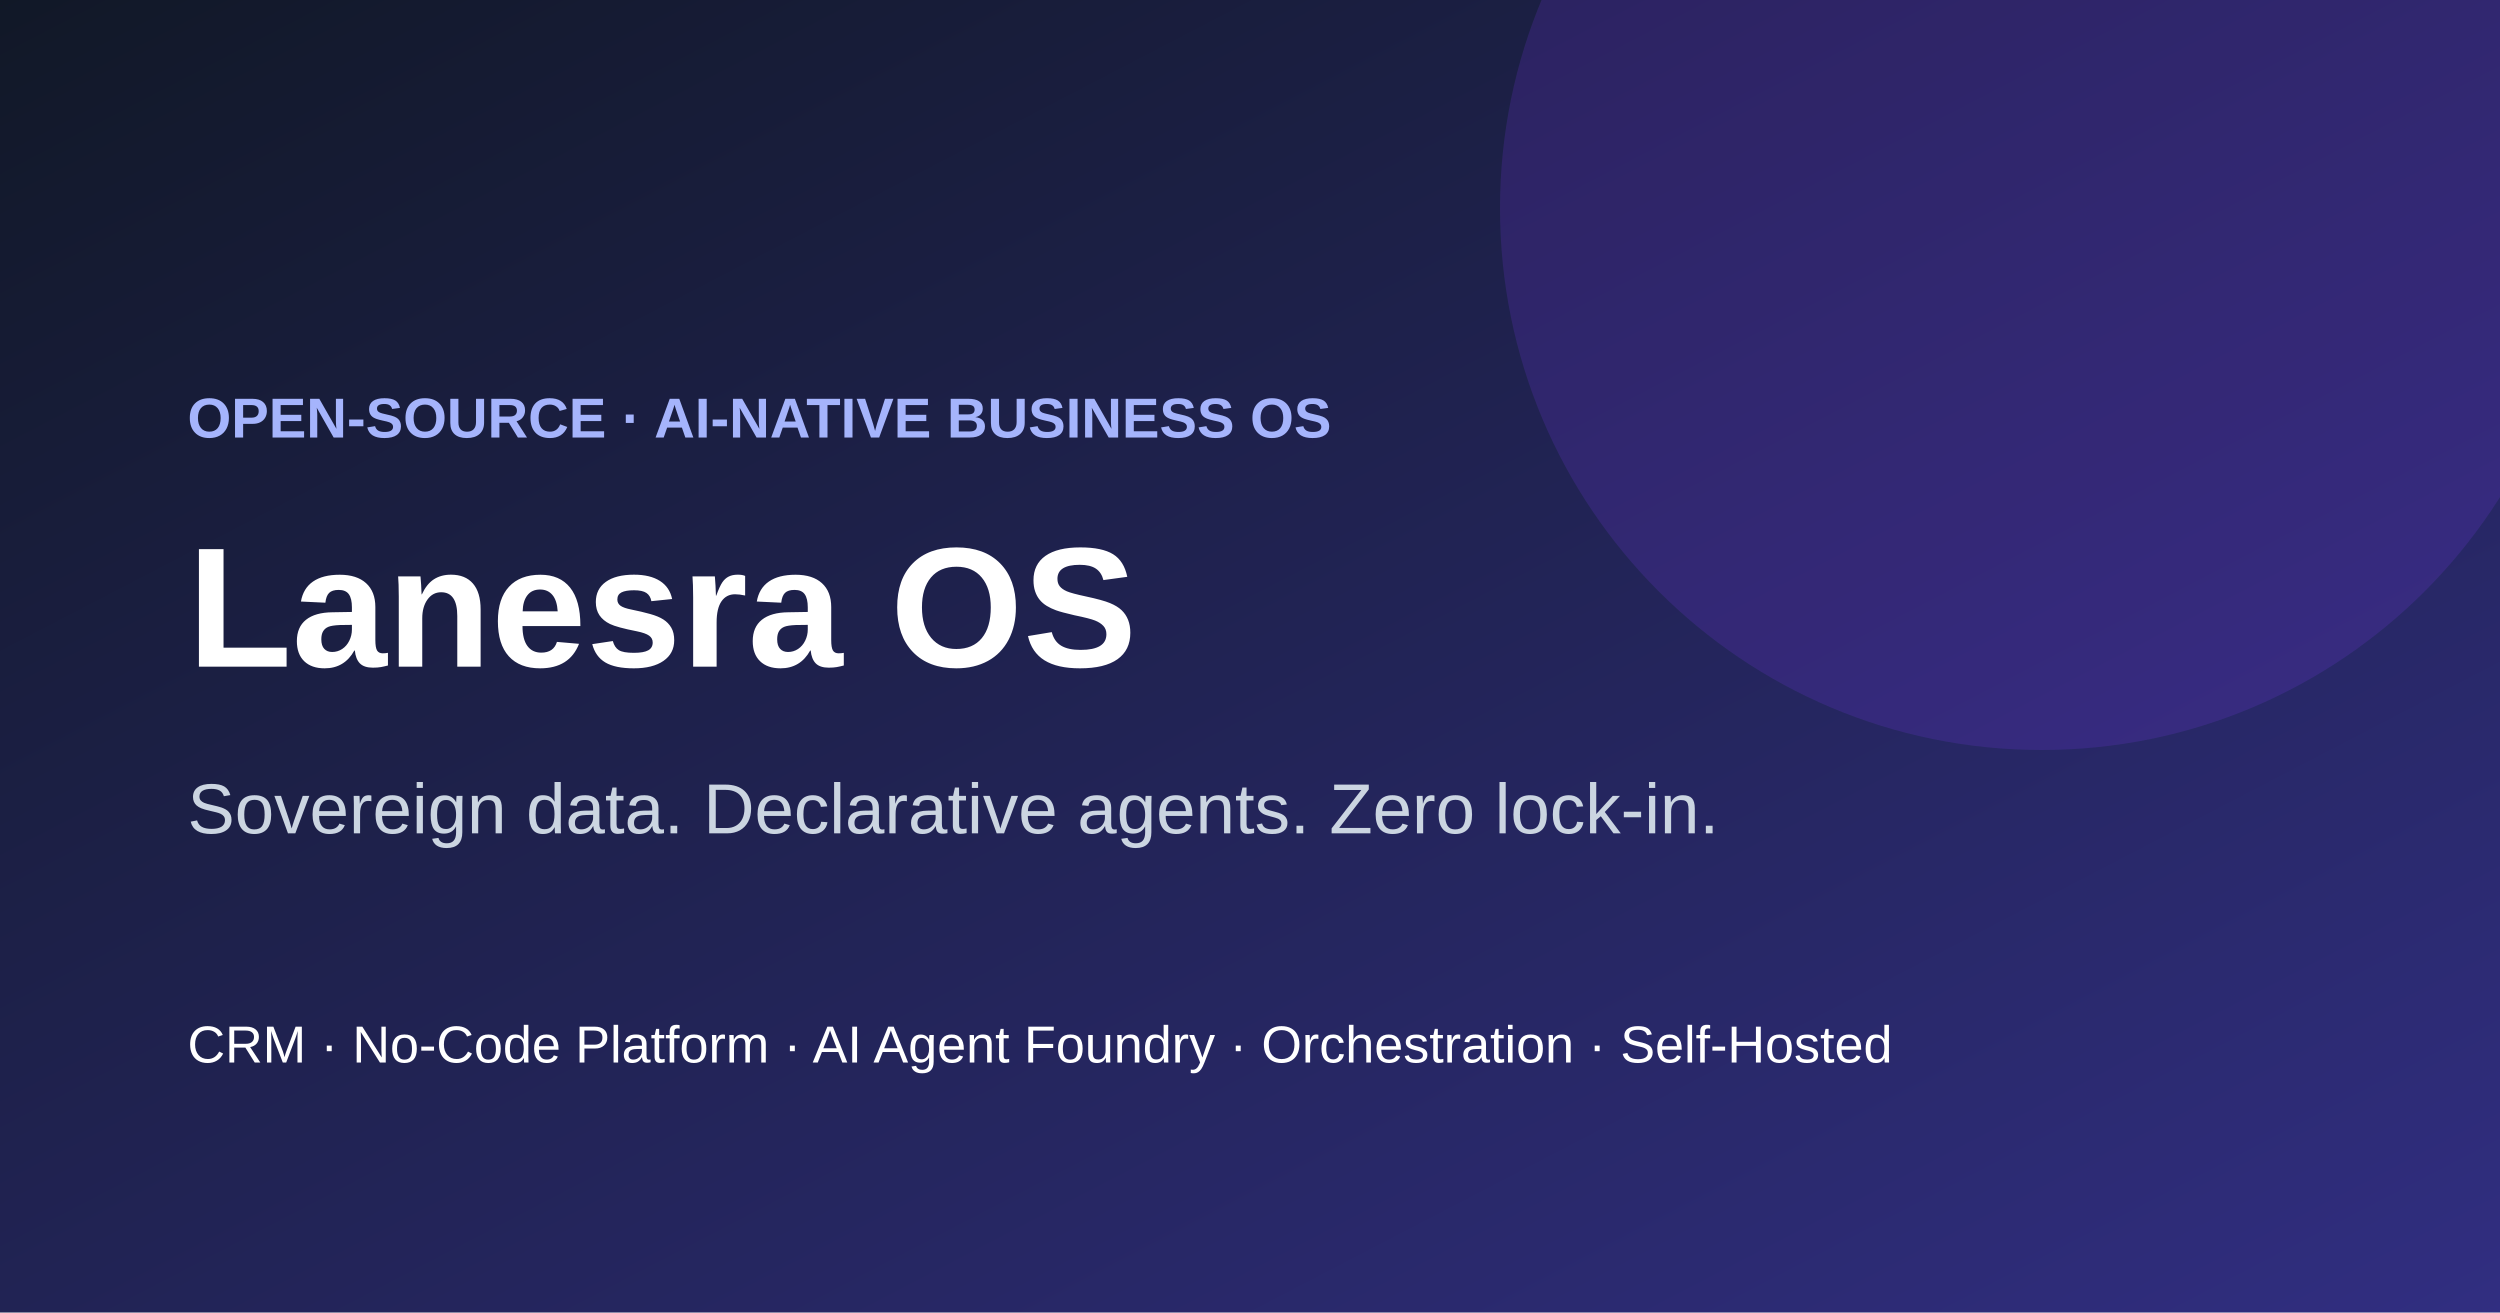
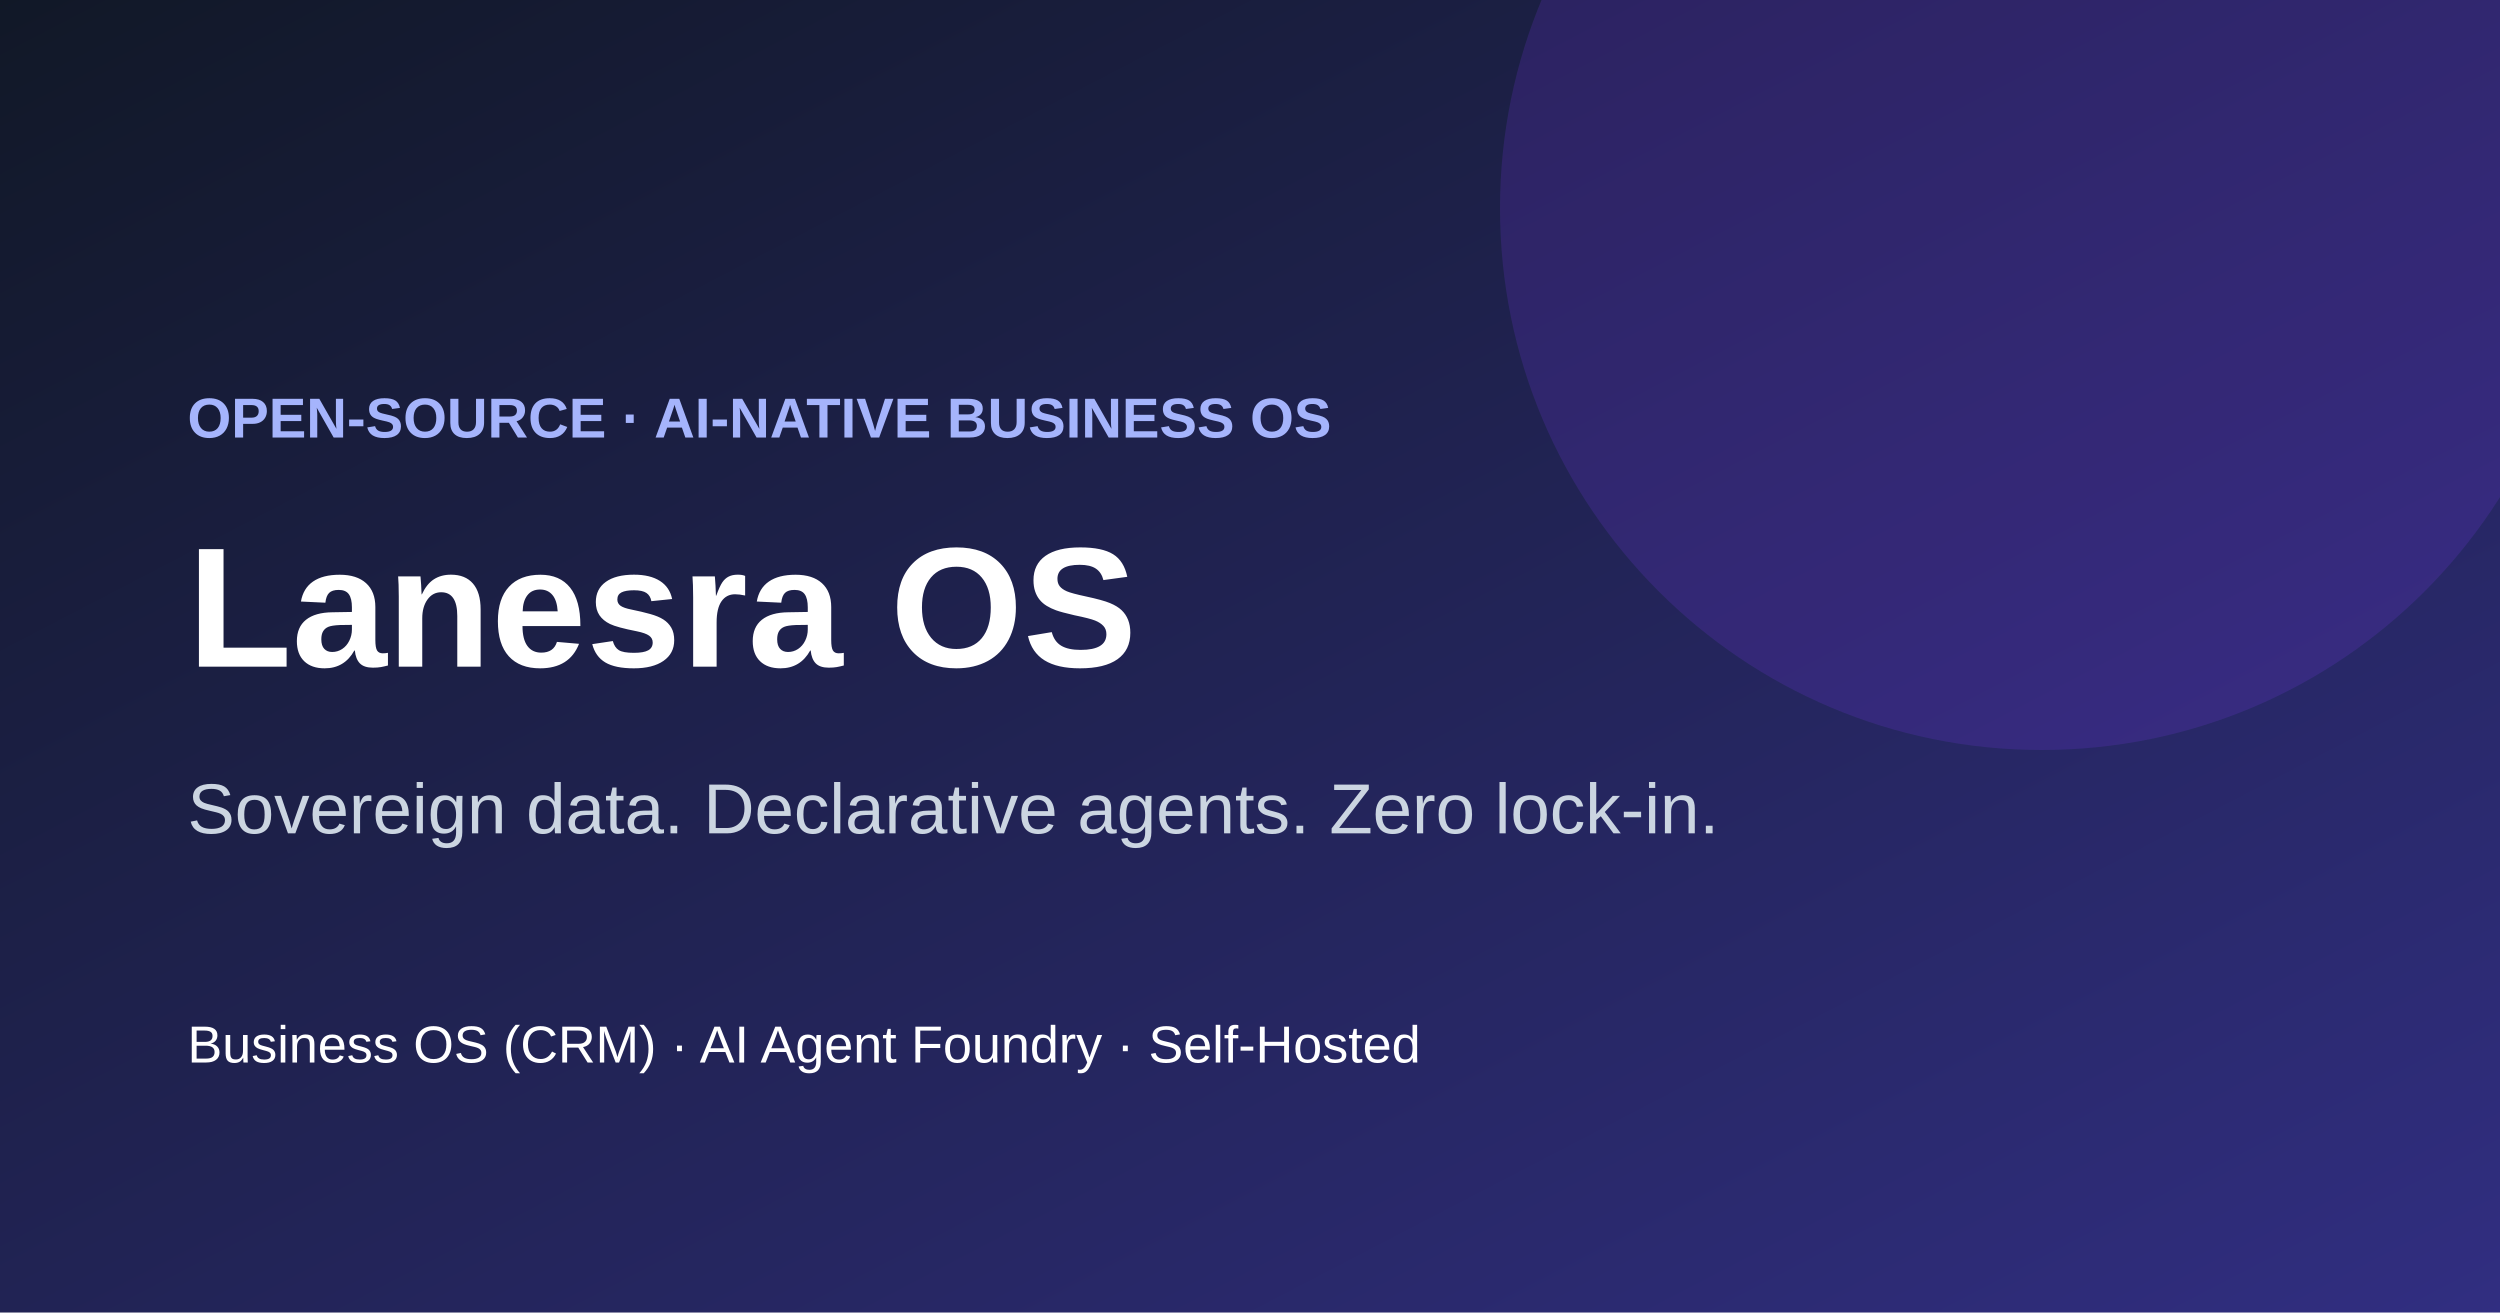
<svg xmlns="http://www.w3.org/2000/svg" width="1200" height="630">
  <defs>
    <linearGradient id="g" x1="0" y1="0" x2="1" y2="1">
      <stop stop-color="#111827" />
      <stop offset="1" stop-color="#312e81" />
    </linearGradient>
  </defs>
  <rect width="1200" height="630" fill="url(#g)" />
  <circle cx="980" cy="100" r="260" fill="#7c3aed" opacity=".18" />
  <text x="90" y="210" fill="#a5b4fc" font-family="Arial" font-size="27" font-weight="700">OPEN-SOURCE · AI-NATIVE BUSINESS OS</text>
  <text x="90" y="320" fill="white" font-family="Arial" font-size="82" font-weight="800">Lanesra OS</text>
  <text x="90" y="400" fill="#cbd5e1" font-family="Arial" font-size="34">Sovereign data. Declarative agents. Zero lock-in.</text>
-   <text x="90" y="510" fill="white" font-family="Arial" font-size="25">CRM · No-Code Platform · AI Agent Foundry · Orchestration · Self-Hosted</text>
+   <text x="90" y="510" fill="white" font-family="Arial" font-size="25">Business OS (CRM) · AI Agent Foundry · Self-Hosted</text>
</svg>
